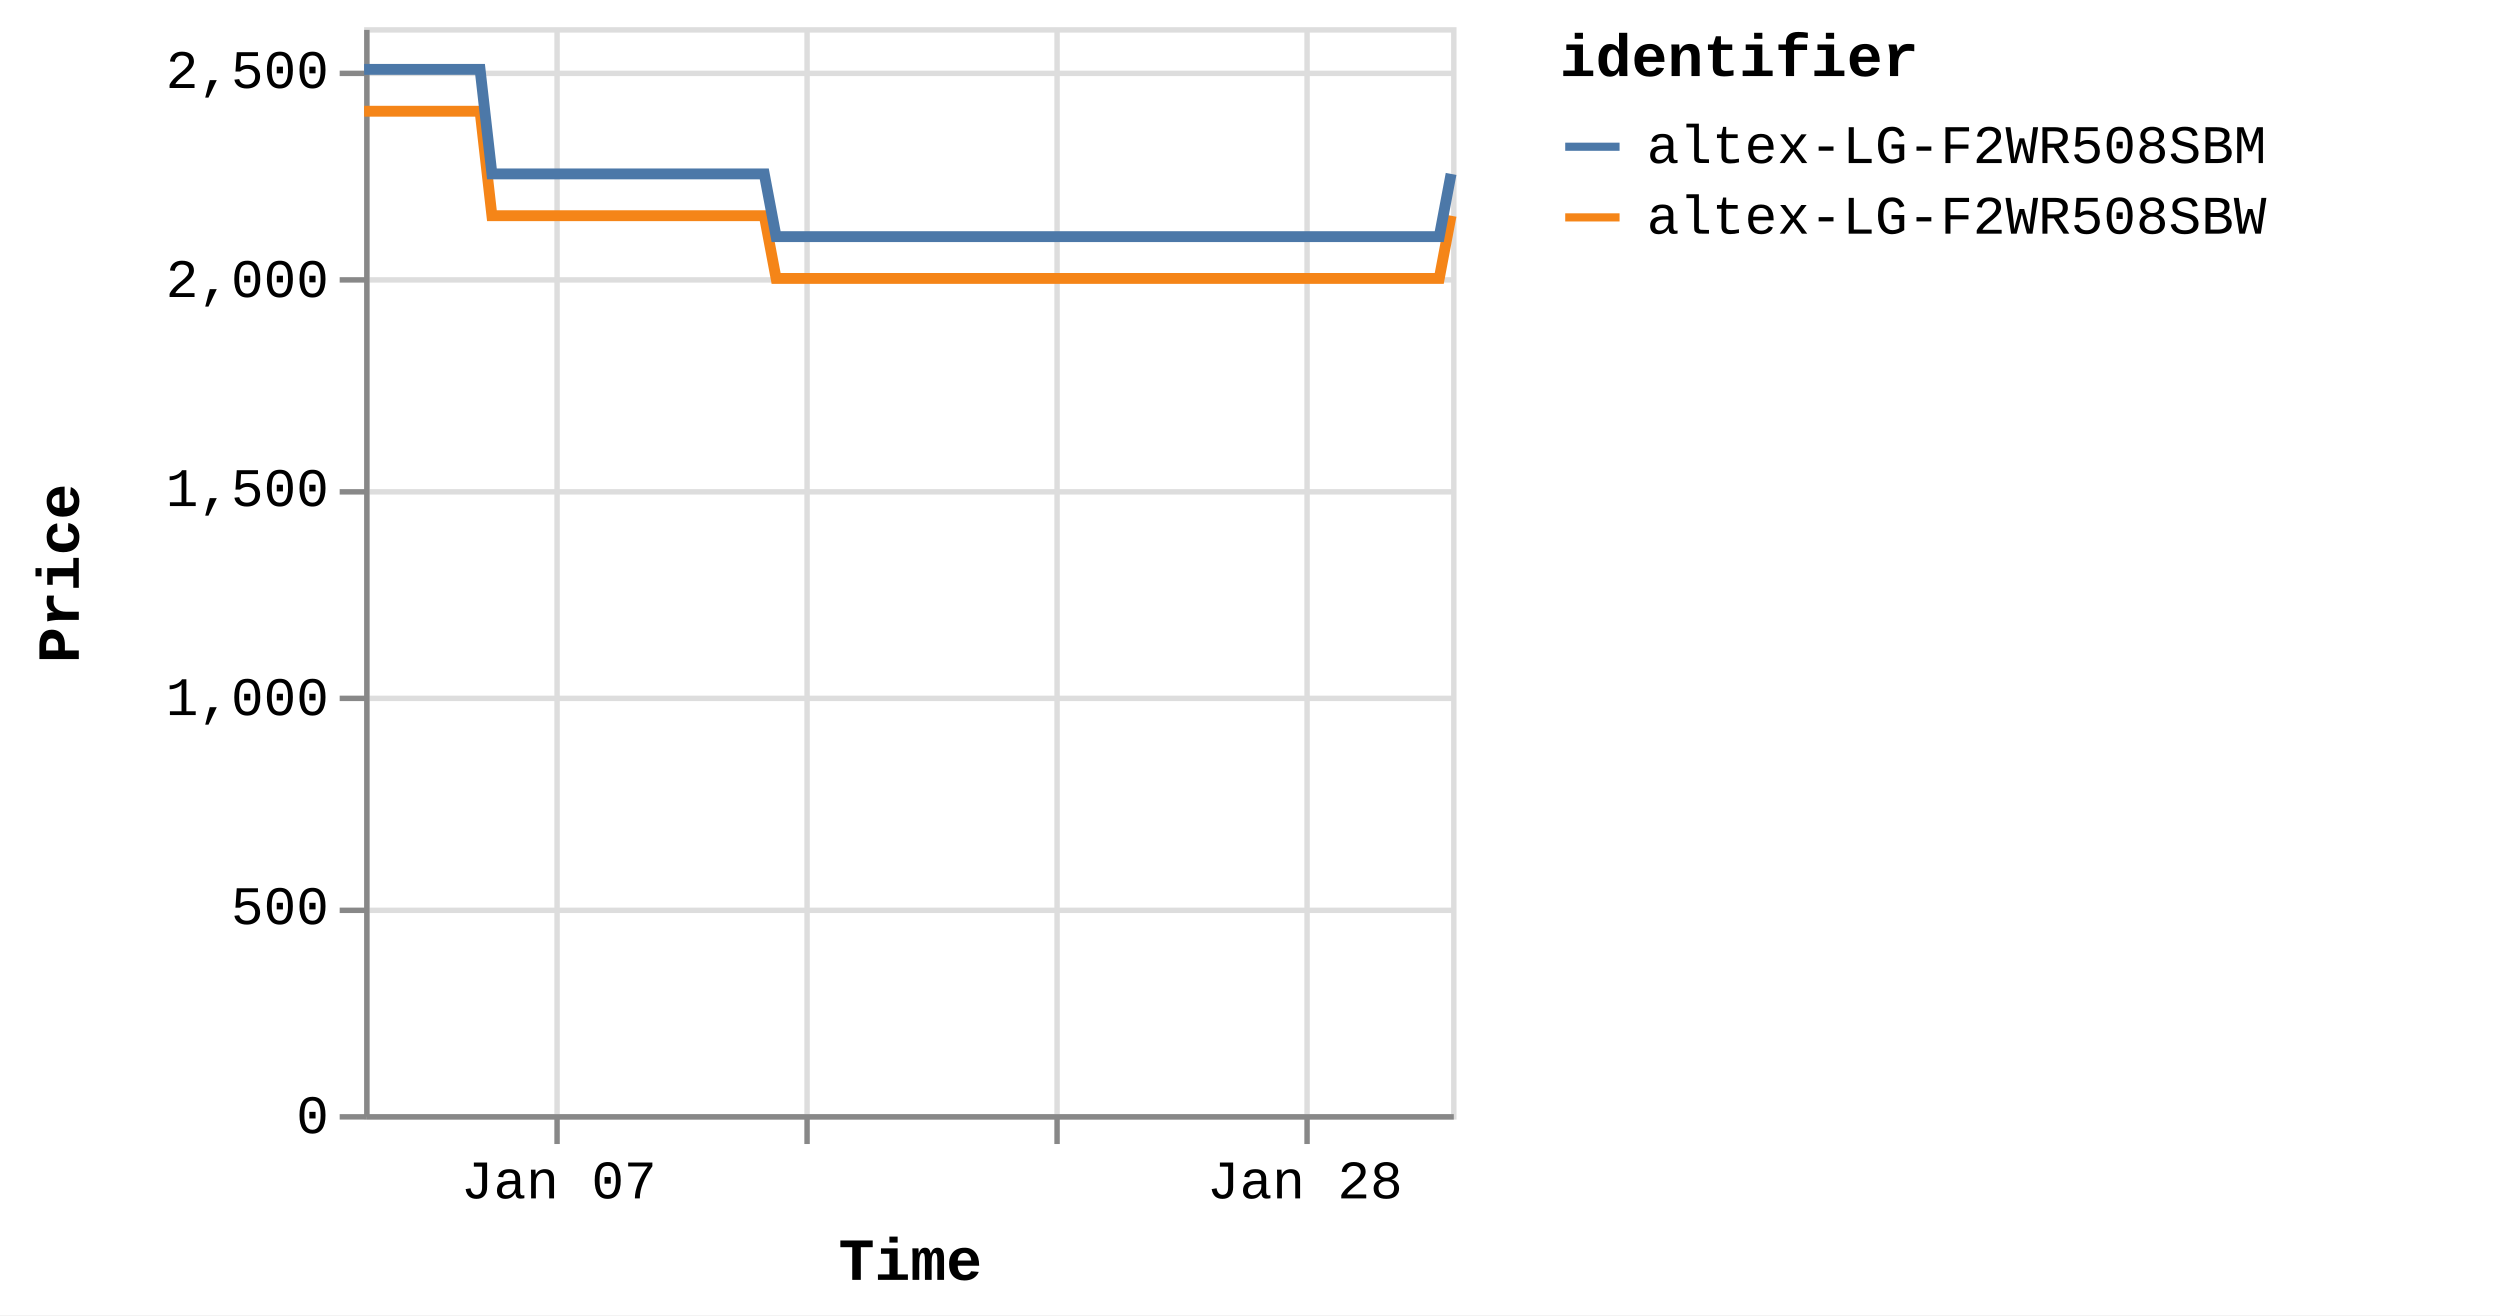
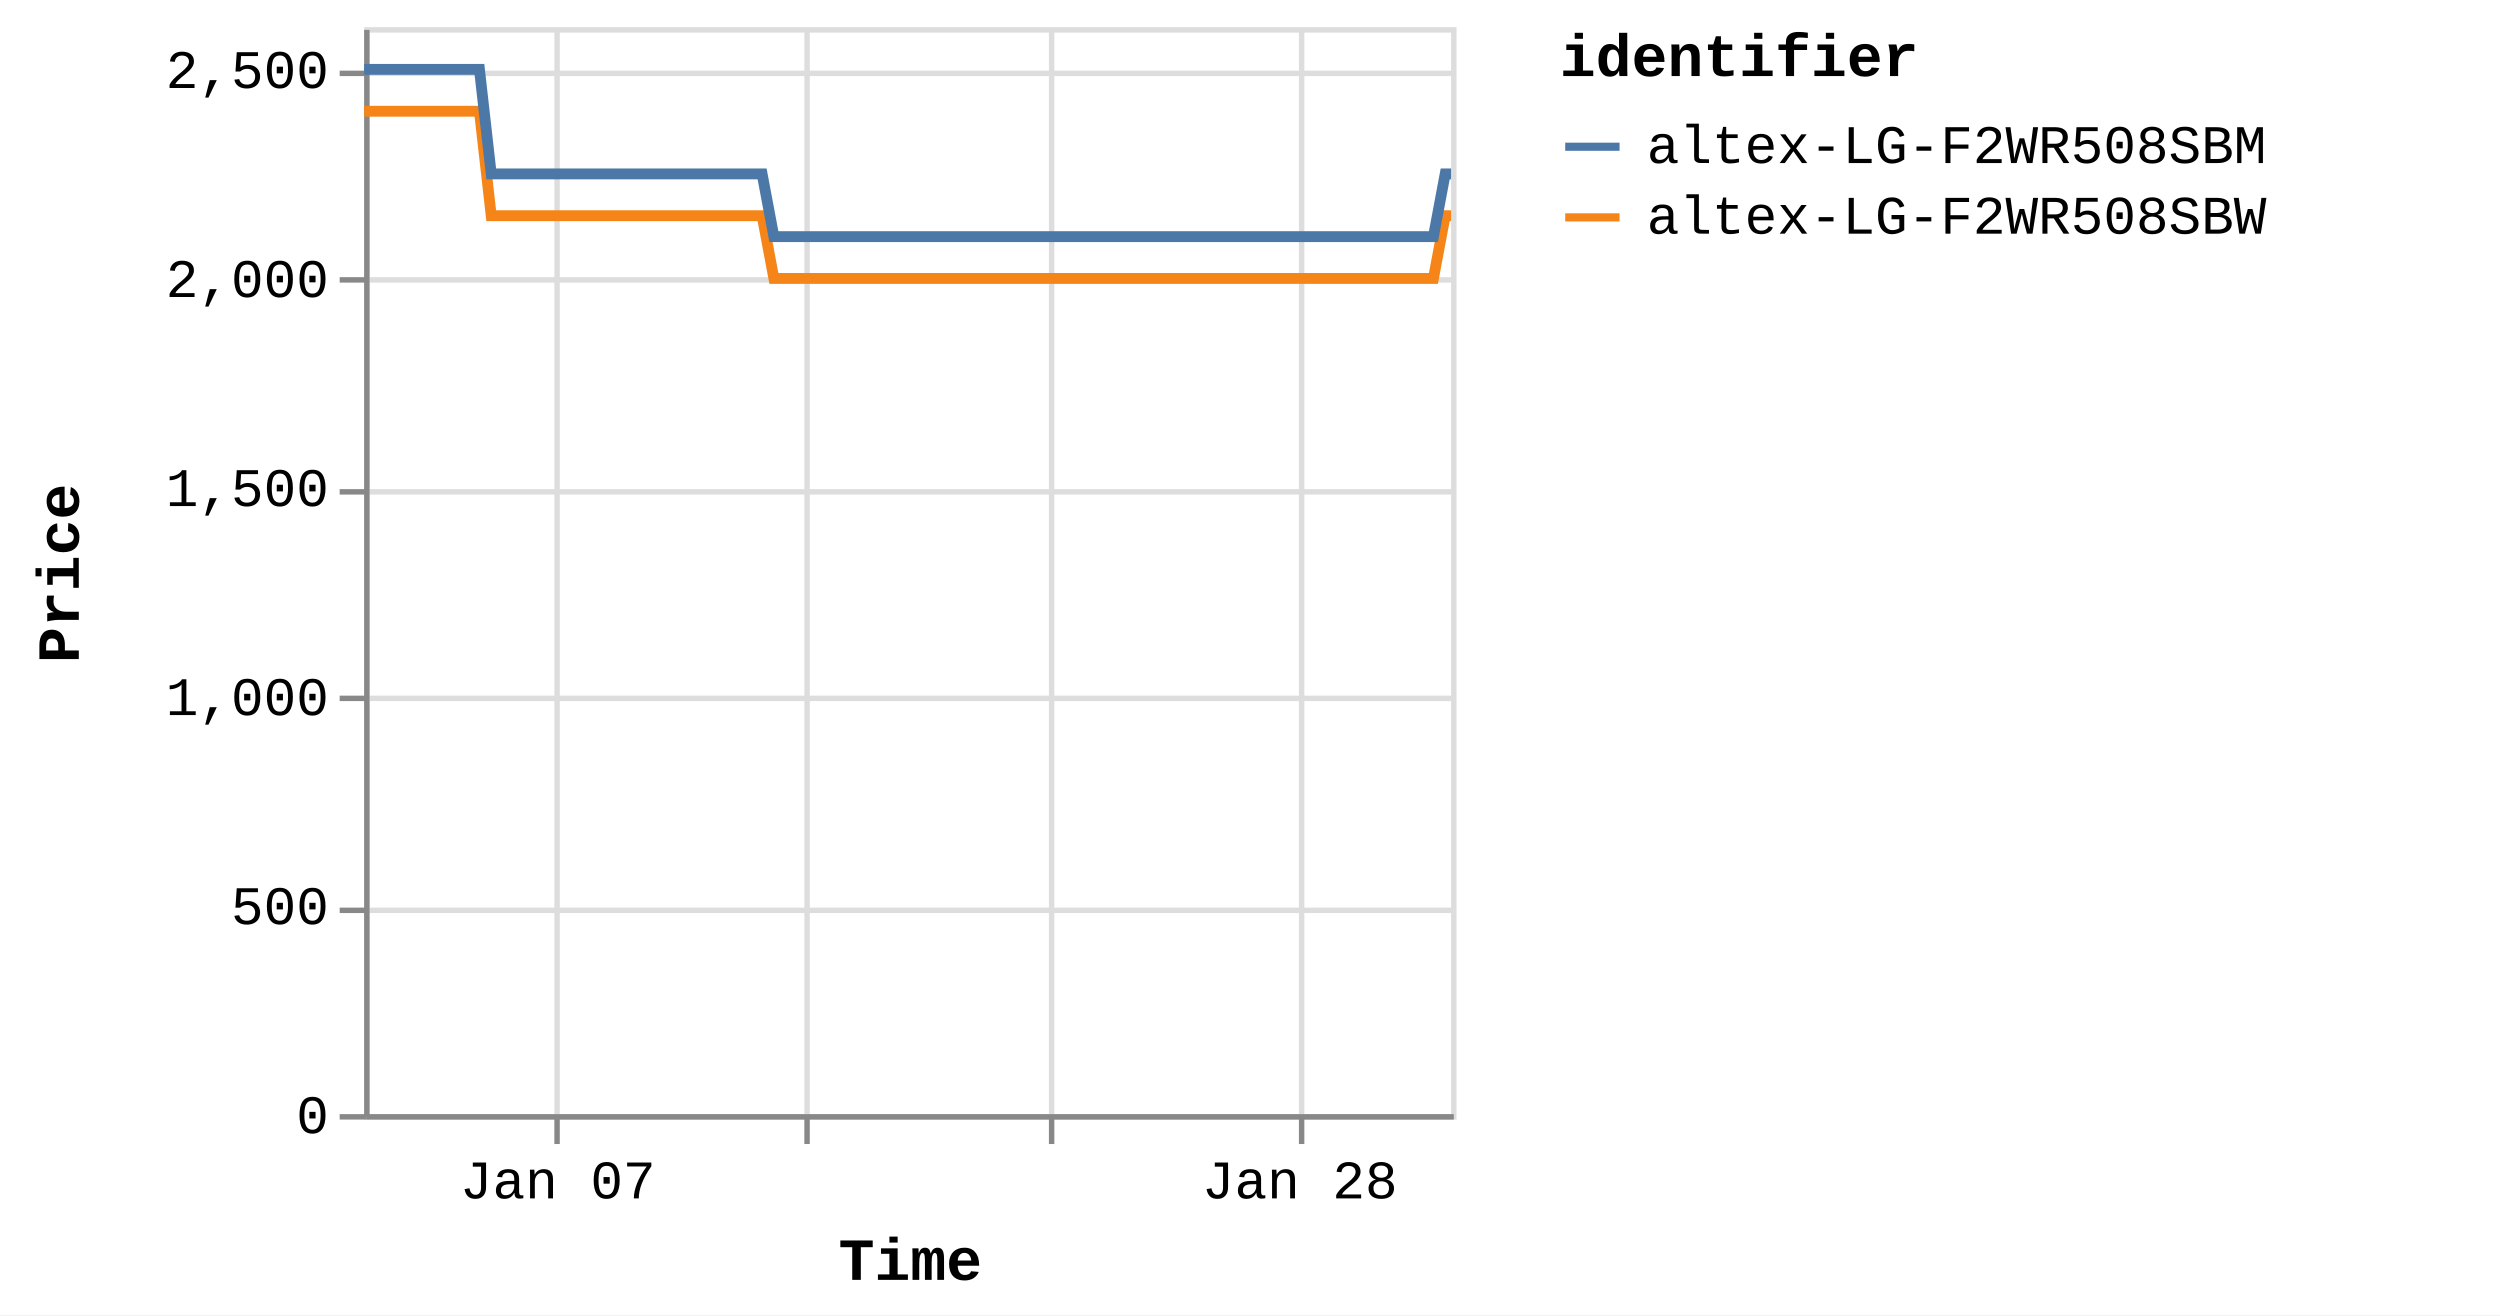
<svg xmlns="http://www.w3.org/2000/svg" version="1.1" class="marks" width="460" height="242" viewBox="0 0 460 242">
  <rect width="460" height="242" fill="white" />
  <g fill="none" stroke-miterlimit="10" transform="translate(67,5)">
    <g class="mark-group role-frame root" role="graphics-object" aria-roledescription="group mark container">
      <g transform="translate(0,0)">
        <path class="background" aria-hidden="true" d="M0.5,0.5h200v200h-200Z" stroke="#ddd" />
        <g>
          <g class="mark-group role-axis" aria-hidden="true">
            <g transform="translate(0.5,200.5)">
              <path class="background" aria-hidden="true" d="M0,0h0v0h0Z" pointer-events="none" />
              <g>
                <g class="mark-rule role-axis-grid" pointer-events="none">
                  <line transform="translate(35,-200)" x2="0" y2="200" stroke="#ddd" stroke-width="1" opacity="1" />
                  <line transform="translate(81,-200)" x2="0" y2="200" stroke="#ddd" stroke-width="1" opacity="1" />
-                   <line transform="translate(127,-200)" x2="0" y2="200" stroke="#ddd" stroke-width="1" opacity="1" />
-                   <line transform="translate(173,-200)" x2="0" y2="200" stroke="#ddd" stroke-width="1" opacity="1" />
+                   <line transform="translate(126,-200)" x2="0" y2="200" stroke="#ddd" stroke-width="1" opacity="1" />
+                   <line transform="translate(172,-200)" x2="0" y2="200" stroke="#ddd" stroke-width="1" opacity="1" />
                </g>
              </g>
              <path class="foreground" aria-hidden="true" d="" pointer-events="none" display="none" />
            </g>
          </g>
          <g class="mark-group role-axis" aria-hidden="true">
            <g transform="translate(0.5,0.5)">
              <path class="background" aria-hidden="true" d="M0,0h0v0h0Z" pointer-events="none" />
              <g>
                <g class="mark-rule role-axis-grid" pointer-events="none">
                  <line transform="translate(0,200)" x2="200" y2="0" stroke="#ddd" stroke-width="1" opacity="1" />
                  <line transform="translate(0,162)" x2="200" y2="0" stroke="#ddd" stroke-width="1" opacity="1" />
                  <line transform="translate(0,123)" x2="200" y2="0" stroke="#ddd" stroke-width="1" opacity="1" />
                  <line transform="translate(0,85)" x2="200" y2="0" stroke="#ddd" stroke-width="1" opacity="1" />
                  <line transform="translate(0,46)" x2="200" y2="0" stroke="#ddd" stroke-width="1" opacity="1" />
                  <line transform="translate(0,8)" x2="200" y2="0" stroke="#ddd" stroke-width="1" opacity="1" />
                </g>
              </g>
              <path class="foreground" aria-hidden="true" d="" pointer-events="none" display="none" />
            </g>
          </g>
-           <g class="mark-group role-axis" role="graphics-symbol" aria-roledescription="axis" aria-label="X-axis titled 'Time' for a time scale with values from Monday, 01 January 2024, 2:19:43 PM to Thursday, 01 February 2024, 4:38:15 AM">
+           <g class="mark-group role-axis" role="graphics-symbol" aria-roledescription="axis" aria-label="X-axis titled 'Time' for a time scale with values from Monday, 01 January 2024, 2:19:43 PM to Thursday, 01 February 2024, 8:38:28 AM">
            <g transform="translate(0.5,200.5)">
              <path class="background" aria-hidden="true" d="M0,0h0v0h0Z" pointer-events="none" />
              <g>
                <g class="mark-rule role-axis-tick" pointer-events="none">
                  <line transform="translate(35,0)" x2="0" y2="5" stroke="#888" stroke-width="1" opacity="1" />
                  <line transform="translate(81,0)" x2="0" y2="5" stroke="#888" stroke-width="1" opacity="1" />
-                   <line transform="translate(127,0)" x2="0" y2="5" stroke="#888" stroke-width="1" opacity="1" />
-                   <line transform="translate(173,0)" x2="0" y2="5" stroke="#888" stroke-width="1" opacity="1" />
+                   <line transform="translate(126,0)" x2="0" y2="5" stroke="#888" stroke-width="1" opacity="1" />
+                   <line transform="translate(172,0)" x2="0" y2="5" stroke="#888" stroke-width="1" opacity="1" />
                </g>
                <g class="mark-text role-axis-label" pointer-events="none">
-                   <text text-anchor="middle" transform="translate(35.31793,15)" font-family="Liberation Mono" font-size="10px" fill="#000" opacity="1">Jan 07</text>
-                   <text text-anchor="middle" transform="translate(81.07524,15)" font-family="Liberation Mono" font-size="10px" fill="#000" opacity="0">Jan 14</text>
-                   <text text-anchor="middle" transform="translate(126.8326,15)" font-family="Liberation Mono" font-size="10px" fill="#000" opacity="0">Jan 21</text>
-                   <text text-anchor="middle" transform="translate(172.5899,15)" font-family="Liberation Mono" font-size="10px" fill="#000" opacity="1">Jan 28</text>
+                   <text text-anchor="middle" transform="translate(35.12641,15)" font-family="Liberation Mono" font-size="10px" fill="#000" opacity="1">Jan 07</text>
+                   <text text-anchor="middle" transform="translate(80.63558,15)" font-family="Liberation Mono" font-size="10px" fill="#000" opacity="0">Jan 14</text>
+                   <text text-anchor="middle" transform="translate(126.1448,15)" font-family="Liberation Mono" font-size="10px" fill="#000" opacity="0">Jan 21</text>
+                   <text text-anchor="middle" transform="translate(171.6539,15)" font-family="Liberation Mono" font-size="10px" fill="#000" opacity="1">Jan 28</text>
                </g>
                <g class="mark-rule role-axis-domain" pointer-events="none">
                  <line transform="translate(0,0)" x2="200" y2="0" stroke="#888" stroke-width="1" opacity="1" />
                </g>
                <g class="mark-text role-axis-title" pointer-events="none">
                  <text text-anchor="middle" transform="translate(100,30)" font-family="Liberation Mono" font-size="11px" font-weight="bold" fill="#000" opacity="1">Time</text>
                </g>
              </g>
              <path class="foreground" aria-hidden="true" d="" pointer-events="none" display="none" />
            </g>
          </g>
          <g class="mark-group role-axis" role="graphics-symbol" aria-roledescription="axis" aria-label="Y-axis titled 'Price' for a linear scale with values from 0 to 2,600">
            <g transform="translate(0.5,0.5)">
              <path class="background" aria-hidden="true" d="M0,0h0v0h0Z" pointer-events="none" />
              <g>
                <g class="mark-rule role-axis-tick" pointer-events="none">
                  <line transform="translate(0,200)" x2="-5" y2="0" stroke="#888" stroke-width="1" opacity="1" />
                  <line transform="translate(0,162)" x2="-5" y2="0" stroke="#888" stroke-width="1" opacity="1" />
                  <line transform="translate(0,123)" x2="-5" y2="0" stroke="#888" stroke-width="1" opacity="1" />
                  <line transform="translate(0,85)" x2="-5" y2="0" stroke="#888" stroke-width="1" opacity="1" />
                  <line transform="translate(0,46)" x2="-5" y2="0" stroke="#888" stroke-width="1" opacity="1" />
                  <line transform="translate(0,8)" x2="-5" y2="0" stroke="#888" stroke-width="1" opacity="1" />
                </g>
                <g class="mark-text role-axis-label" pointer-events="none">
                  <text text-anchor="end" transform="translate(-7,203)" font-family="Liberation Mono" font-size="10px" fill="#000" opacity="1">0</text>
                  <text text-anchor="end" transform="translate(-7,164.5385)" font-family="Liberation Mono" font-size="10px" fill="#000" opacity="1">500</text>
                  <text text-anchor="end" transform="translate(-7,126.0769)" font-family="Liberation Mono" font-size="10px" fill="#000" opacity="1">1,000</text>
                  <text text-anchor="end" transform="translate(-7,87.61538)" font-family="Liberation Mono" font-size="10px" fill="#000" opacity="1">1,500</text>
                  <text text-anchor="end" transform="translate(-7,49.15385)" font-family="Liberation Mono" font-size="10px" fill="#000" opacity="1">2,000</text>
                  <text text-anchor="end" transform="translate(-7,10.69231)" font-family="Liberation Mono" font-size="10px" fill="#000" opacity="1">2,500</text>
                </g>
                <g class="mark-rule role-axis-domain" pointer-events="none">
                  <line transform="translate(0,200)" x2="0" y2="-200" stroke="#888" stroke-width="1" opacity="1" />
                </g>
                <g class="mark-text role-axis-title" pointer-events="none">
                  <text text-anchor="middle" transform="translate(-51,100) rotate(-90) translate(0,-2)" font-family="Liberation Mono" font-size="11px" font-weight="bold" fill="#000" opacity="1">Price</text>
                </g>
              </g>
              <path class="foreground" aria-hidden="true" d="" pointer-events="none" display="none" />
            </g>
          </g>
          <g class="mark-group role-scope pathgroup" role="graphics-object" aria-roledescription="group mark container">
            <g transform="translate(0,0)">
              <path class="background" aria-hidden="true" d="M0,0h200v200h-200Z" />
              <g>
                <g class="mark-line role-mark marks" role="graphics-object" aria-roledescription="line mark container">
-                   <path aria-label="Time: Jan 01, 2024; Price: 2399; identifier: altex-LG-F2WR508SBW" role="graphics-symbol" aria-roledescription="line mark" d="M0,15.462L0.684,15.462L1.72,15.462L3.898,15.462L4.989,15.462L6.134,15.462L7.175,15.462L8.255,15.462L10.436,15.462L11.526,15.462L12.672,15.462L13.714,15.462L14.791,15.462L16.973,15.462L18.063,15.462L19.207,15.462L20.257,15.462L21.33,15.462L23.512,34.692L24.601,34.692L25.745,34.692L26.791,34.692L27.865,34.692L30.047,34.692L31.135,34.692L32.277,34.692L33.323,34.692L34.402,34.692L36.588,34.692L37.671,34.692L38.813,34.692L39.86,34.692L40.939,34.692L43.124,34.692L44.216,34.692L45.363,34.692L46.405,34.692L47.475,34.692L49.663,34.692L50.751,34.692L51.911,34.692L52.944,34.692L54.013,34.692L56.199,34.692L57.289,34.692L58.436,34.692L59.475,34.692L60.55,34.692L62.734,34.692L63.824,34.692L64.974,34.692L66.016,34.692L67.087,34.692L69.27,34.692L70.361,34.692L71.506,34.692L72.55,34.692L73.624,34.692L75.804,46.231L76.891,46.231L78.033,46.231L79.08,46.231L80.159,46.231L82.345,46.231L83.428,46.231L84.569,46.231L85.615,46.231L86.696,46.231L88.883,46.231L89.974,46.231L91.124,46.231L92.164,46.231L93.233,46.231L95.417,46.231L96.511,46.231L97.658,46.231L98.702,46.231L99.77,46.231L101.954,46.231L103.048,46.231L104.196,46.231L105.237,46.231L106.307,46.231L108.489,46.231L109.58,46.231L110.73,46.231L111.769,46.231L112.846,46.231L115.028,46.231L116.119,46.231L117.267,46.231L118.311,46.231L119.38,46.231L121.565,46.231L122.648,46.231L123.791,46.231L124.842,46.231L125.919,46.231L128.097,46.231L129.186,46.231L130.328,46.231L131.375,46.231L132.454,46.231L134.644,46.231L135.735,46.231L136.885,46.231L137.919,46.231L138.991,46.231L141.176,46.231L142.27,46.231L143.419,46.231L144.461,46.231L145.527,46.231L147.714,46.231L148.806,46.231L149.955,46.231L150.995,46.231L152.065,46.231L154.253,46.231L155.34,46.231L156.492,46.231L157.537,46.231L158.601,46.231L160.783,46.231L161.876,46.231L163.006,46.231L164.051,46.231L165.141,46.231L167.316,46.231L168.409,46.231L169.527,46.231L170.585,46.231L171.673,46.231L173.854,46.231L174.943,46.231L176.067,46.231L177.122,46.231L178.212,46.231L180.39,46.231L181.483,46.231L182.614,46.231L183.66,46.231L184.749,46.231L186.925,46.231L188.016,46.231L189.149,46.231L190.211,46.231L191.284,46.231L193.462,46.231L194.553,46.231L195.688,46.231L196.732,46.231L197.821,46.231L200,34.692" stroke="#f58518" stroke-width="2" />
+                   <path aria-label="Time: Jan 01, 2024; Price: 2399; identifier: altex-LG-F2WR508SBW" role="graphics-symbol" aria-roledescription="line mark" d="M0,15.462L0.681,15.462L1.71,15.462L3.877,15.462L4.962,15.462L6.101,15.462L7.136,15.462L8.211,15.462L10.379,15.462L11.463,15.462L12.603,15.462L13.639,15.462L14.711,15.462L16.881,15.462L17.966,15.462L19.103,15.462L20.148,15.462L21.215,15.462L23.385,34.692L24.467,34.692L25.605,34.692L26.646,34.692L27.714,34.692L29.884,34.692L30.966,34.692L32.102,34.692L33.142,34.692L34.215,34.692L36.39,34.692L37.467,34.692L38.602,34.692L39.644,34.692L40.717,34.692L42.89,34.692L43.977,34.692L45.117,34.692L46.154,34.692L47.217,34.692L49.394,34.692L50.476,34.692L51.63,34.692L52.656,34.692L53.72,34.692L55.894,34.692L56.978,34.692L58.119,34.692L59.153,34.692L60.221,34.692L62.394,34.692L63.478,34.692L64.622,34.692L65.658,34.692L66.723,34.692L68.894,34.692L69.98,34.692L71.118,34.692L72.157,34.692L73.225,34.692L75.393,46.231L76.474,46.231L77.61,46.231L78.651,46.231L79.724,46.231L81.899,46.231L82.975,46.231L84.11,46.231L85.15,46.231L86.226,46.231L88.401,46.231L89.486,46.231L90.63,46.231L91.664,46.231L92.727,46.231L94.899,46.231L95.988,46.231L97.129,46.231L98.167,46.231L99.229,46.231L101.401,46.231L102.489,46.231L103.631,46.231L104.666,46.231L105.73,46.231L107.901,46.231L108.986,46.231L110.129,46.231L111.163,46.231L112.234,46.231L114.405,46.231L115.489,46.231L116.631,46.231L117.67,46.231L118.733,46.231L120.905,46.231L121.983,46.231L123.12,46.231L124.165,46.231L125.236,46.231L127.402,46.231L128.485,46.231L129.621,46.231L130.663,46.231L131.736,46.231L133.913,46.231L134.999,46.231L136.142,46.231L137.171,46.231L138.237,46.231L140.411,46.231L141.499,46.231L142.642,46.231L143.678,46.231L144.738,46.231L146.913,46.231L147.999,46.231L149.142,46.231L150.176,46.231L151.24,46.231L153.416,46.231L154.498,46.231L155.643,46.231L156.682,46.231L157.741,46.231L159.911,46.231L160.998,46.231L162.122,46.231L163.161,46.231L164.246,46.231L166.409,46.231L167.495,46.231L168.608,46.231L169.66,46.231L170.742,46.231L172.911,46.231L173.995,46.231L175.112,46.231L176.162,46.231L177.245,46.231L179.412,46.231L180.499,46.231L181.623,46.231L182.664,46.231L183.747,46.231L185.912,46.231L186.996,46.231L188.123,46.231L189.179,46.231L190.246,46.231L192.413,46.231L193.498,46.231L194.626,46.231L195.665,46.231L196.748,46.231L198.915,34.692L200,34.692" stroke="#f58518" stroke-width="2" />
                </g>
              </g>
              <path class="foreground" aria-hidden="true" d="" display="none" />
            </g>
            <g transform="translate(0,0)">
              <path class="background" aria-hidden="true" d="M0,0h200v200h-200Z" />
              <g>
                <g class="mark-line role-mark marks" role="graphics-object" aria-roledescription="line mark container">
-                   <path aria-label="Time: Jan 01, 2024; Price: 2499; identifier: altex-LG-F2WR508SBM" role="graphics-symbol" aria-roledescription="line mark" d="M0,7.769L0.684,7.769L1.72,7.769L3.899,7.769L4.989,7.769L6.134,7.769L7.175,7.769L8.255,7.769L10.436,7.769L11.526,7.769L12.673,7.769L13.714,7.769L14.791,7.769L16.973,7.769L18.064,7.769L19.207,7.769L20.258,7.769L21.331,7.769L23.513,27L24.601,27L25.745,27L26.792,27L27.866,27L30.047,27L31.135,27L32.277,27L33.323,27L34.402,27L36.588,27L37.672,27L38.813,27L39.86,27L40.939,27L43.124,27L44.217,27L45.363,27L46.405,27L47.475,27L49.663,27L50.751,27L51.911,27L52.944,27L54.013,27L56.199,27L57.289,27L58.436,27L59.476,27L60.55,27L62.734,27L63.824,27L64.974,27L66.017,27L67.087,27L69.27,27L70.361,27L71.506,27L72.55,27L73.624,27L75.804,38.538L76.892,38.538L78.033,38.538L79.08,38.538L80.159,38.538L82.345,38.538L83.428,38.538L84.569,38.538L85.615,38.538L86.696,38.538L88.883,38.538L89.974,38.538L91.125,38.538L92.164,38.538L93.233,38.538L95.417,38.538L96.511,38.538L97.658,38.538L98.704,38.538L99.77,38.538L101.954,38.538L103.048,38.538L104.197,38.538L105.237,38.538L106.307,38.538L108.49,38.538L109.581,38.538L110.73,38.538L111.769,38.538L112.847,38.538L115.029,38.538L116.119,38.538L117.267,38.538L118.312,38.538L119.38,38.538L121.565,38.538L122.648,38.538L123.792,38.538L124.842,38.538L125.919,38.538L128.097,38.538L129.186,38.538L130.328,38.538L131.375,38.538L132.455,38.538L134.644,38.538L135.735,38.538L136.885,38.538L137.92,38.538L138.991,38.538L141.176,38.538L142.271,38.538L143.419,38.538L144.462,38.538L145.527,38.538L147.715,38.538L148.806,38.538L149.956,38.538L150.996,38.538L152.065,38.538L154.253,38.538L155.34,38.538L156.492,38.538L157.537,38.538L158.601,38.538L160.783,38.538L161.876,38.538L163.006,38.538L164.051,38.538L165.141,38.538L167.316,38.538L168.409,38.538L169.528,38.538L170.585,38.538L171.673,38.538L173.854,38.538L174.944,38.538L176.067,38.538L177.122,38.538L178.212,38.538L180.391,38.538L181.483,38.538L182.614,38.538L183.661,38.538L184.749,38.538L186.926,38.538L188.016,38.538L189.149,38.538L190.211,38.538L191.284,38.538L193.463,38.538L194.553,38.538L195.688,38.538L196.732,38.538L197.821,38.538L200,27" stroke="#4c78a8" stroke-width="2" />
+                   <path aria-label="Time: Jan 01, 2024; Price: 2499; identifier: altex-LG-F2WR508SBM" role="graphics-symbol" aria-roledescription="line mark" d="M0,7.769L0.681,7.769L1.71,7.769L3.878,7.769L4.962,7.769L6.101,7.769L7.136,7.769L8.211,7.769L10.379,7.769L11.464,7.769L12.604,7.769L13.639,7.769L14.711,7.769L16.881,7.769L17.966,7.769L19.103,7.769L20.148,7.769L21.216,7.769L23.385,27L24.467,27L25.605,27L26.646,27L27.714,27L29.884,27L30.966,27L32.102,27L33.142,27L34.216,27L36.39,27L37.467,27L38.602,27L39.644,27L40.717,27L42.891,27L43.977,27L45.117,27L46.154,27L47.218,27L49.394,27L50.476,27L51.63,27L52.657,27L53.72,27L55.894,27L56.978,27L58.119,27L59.153,27L60.222,27L62.394,27L63.478,27L64.622,27L65.659,27L66.723,27L68.895,27L69.98,27L71.118,27L72.157,27L73.225,27L75.393,38.538L76.475,38.538L77.61,38.538L78.652,38.538L79.725,38.538L81.899,38.538L82.976,38.538L84.11,38.538L85.151,38.538L86.226,38.538L88.401,38.538L89.486,38.538L90.63,38.538L91.665,38.538L92.728,38.538L94.899,38.538L95.988,38.538L97.129,38.538L98.169,38.538L99.229,38.538L101.401,38.538L102.489,38.538L103.631,38.538L104.666,38.538L105.73,38.538L107.902,38.538L108.986,38.538L110.129,38.538L111.163,38.538L112.235,38.538L114.405,38.538L115.489,38.538L116.631,38.538L117.67,38.538L118.733,38.538L120.906,38.538L121.983,38.538L123.12,38.538L124.165,38.538L125.236,38.538L127.402,38.538L128.486,38.538L129.621,38.538L130.663,38.538L131.736,38.538L133.914,38.538L134.999,38.538L136.143,38.538L137.172,38.538L138.238,38.538L140.411,38.538L141.499,38.538L142.642,38.538L143.679,38.538L144.738,38.538L146.914,38.538L147.999,38.538L149.142,38.538L150.177,38.538L151.241,38.538L153.417,38.538L154.498,38.538L155.644,38.538L156.682,38.538L157.741,38.538L159.911,38.538L160.998,38.538L162.122,38.538L163.162,38.538L164.246,38.538L166.409,38.538L167.496,38.538L168.608,38.538L169.66,38.538L170.742,38.538L172.912,38.538L173.995,38.538L175.113,38.538L176.162,38.538L177.245,38.538L179.413,38.538L180.499,38.538L181.623,38.538L182.665,38.538L183.748,38.538L185.912,38.538L186.997,38.538L188.123,38.538L189.179,38.538L190.247,38.538L192.414,38.538L193.498,38.538L194.627,38.538L195.665,38.538L196.748,38.538L198.915,27L200,27" stroke="#4c78a8" stroke-width="2" />
                </g>
              </g>
              <path class="foreground" aria-hidden="true" d="" display="none" />
            </g>
          </g>
          <g class="mark-group role-legend" role="graphics-symbol" aria-roledescription="legend" aria-label="Symbol legend titled 'identifier' for stroke color with 2 values: altex-LG-F2WR508SBM, altex-LG-F2WR508SBW">
            <g transform="translate(220,0)">
              <path class="background" aria-hidden="true" d="M0,0h168v40h-168Z" pointer-events="none" />
              <g>
                <g class="mark-group role-legend-entry">
                  <g transform="translate(0,16)">
                    <path class="background" aria-hidden="true" d="M0,0h0v0h0Z" pointer-events="none" />
                    <g>
                      <g class="mark-group role-scope" role="graphics-object" aria-roledescription="group mark container">
                        <g transform="translate(0,0)">
                          <path class="background" aria-hidden="true" d="M0,0h168v11h-168Z" pointer-events="none" opacity="1" />
                          <g>
                            <g class="mark-symbol role-legend-symbol" pointer-events="none">
                              <path transform="translate(6,6)" d="M-5,0L5,0" stroke="#4c78a8" stroke-width="1.5" opacity="1" />
                            </g>
                            <g class="mark-text role-legend-label" pointer-events="none">
                              <text text-anchor="start" transform="translate(16,9)" font-family="Liberation Mono" font-size="10px" fill="#000" opacity="1">altex-LG-F2WR508SBM</text>
                            </g>
                          </g>
                          <path class="foreground" aria-hidden="true" d="" pointer-events="none" display="none" />
                        </g>
                        <g transform="translate(0,13)">
                          <path class="background" aria-hidden="true" d="M0,0h168v11h-168Z" pointer-events="none" opacity="1" />
                          <g>
                            <g class="mark-symbol role-legend-symbol" pointer-events="none">
                              <path transform="translate(6,6)" d="M-5,0L5,0" stroke="#f58518" stroke-width="1.5" opacity="1" />
                            </g>
                            <g class="mark-text role-legend-label" pointer-events="none">
                              <text text-anchor="start" transform="translate(16,9)" font-family="Liberation Mono" font-size="10px" fill="#000" opacity="1">altex-LG-F2WR508SBW</text>
                            </g>
                          </g>
                          <path class="foreground" aria-hidden="true" d="" pointer-events="none" display="none" />
                        </g>
                      </g>
                    </g>
                    <path class="foreground" aria-hidden="true" d="" pointer-events="none" display="none" />
                  </g>
                </g>
                <g class="mark-text role-legend-title" pointer-events="none">
                  <text text-anchor="start" transform="translate(0,9)" font-family="Liberation Mono" font-size="11px" font-weight="bold" fill="#000" opacity="1">identifier</text>
                </g>
              </g>
              <path class="foreground" aria-hidden="true" d="" pointer-events="none" display="none" />
            </g>
          </g>
        </g>
        <path class="foreground" aria-hidden="true" d="" display="none" />
      </g>
    </g>
  </g>
</svg>
